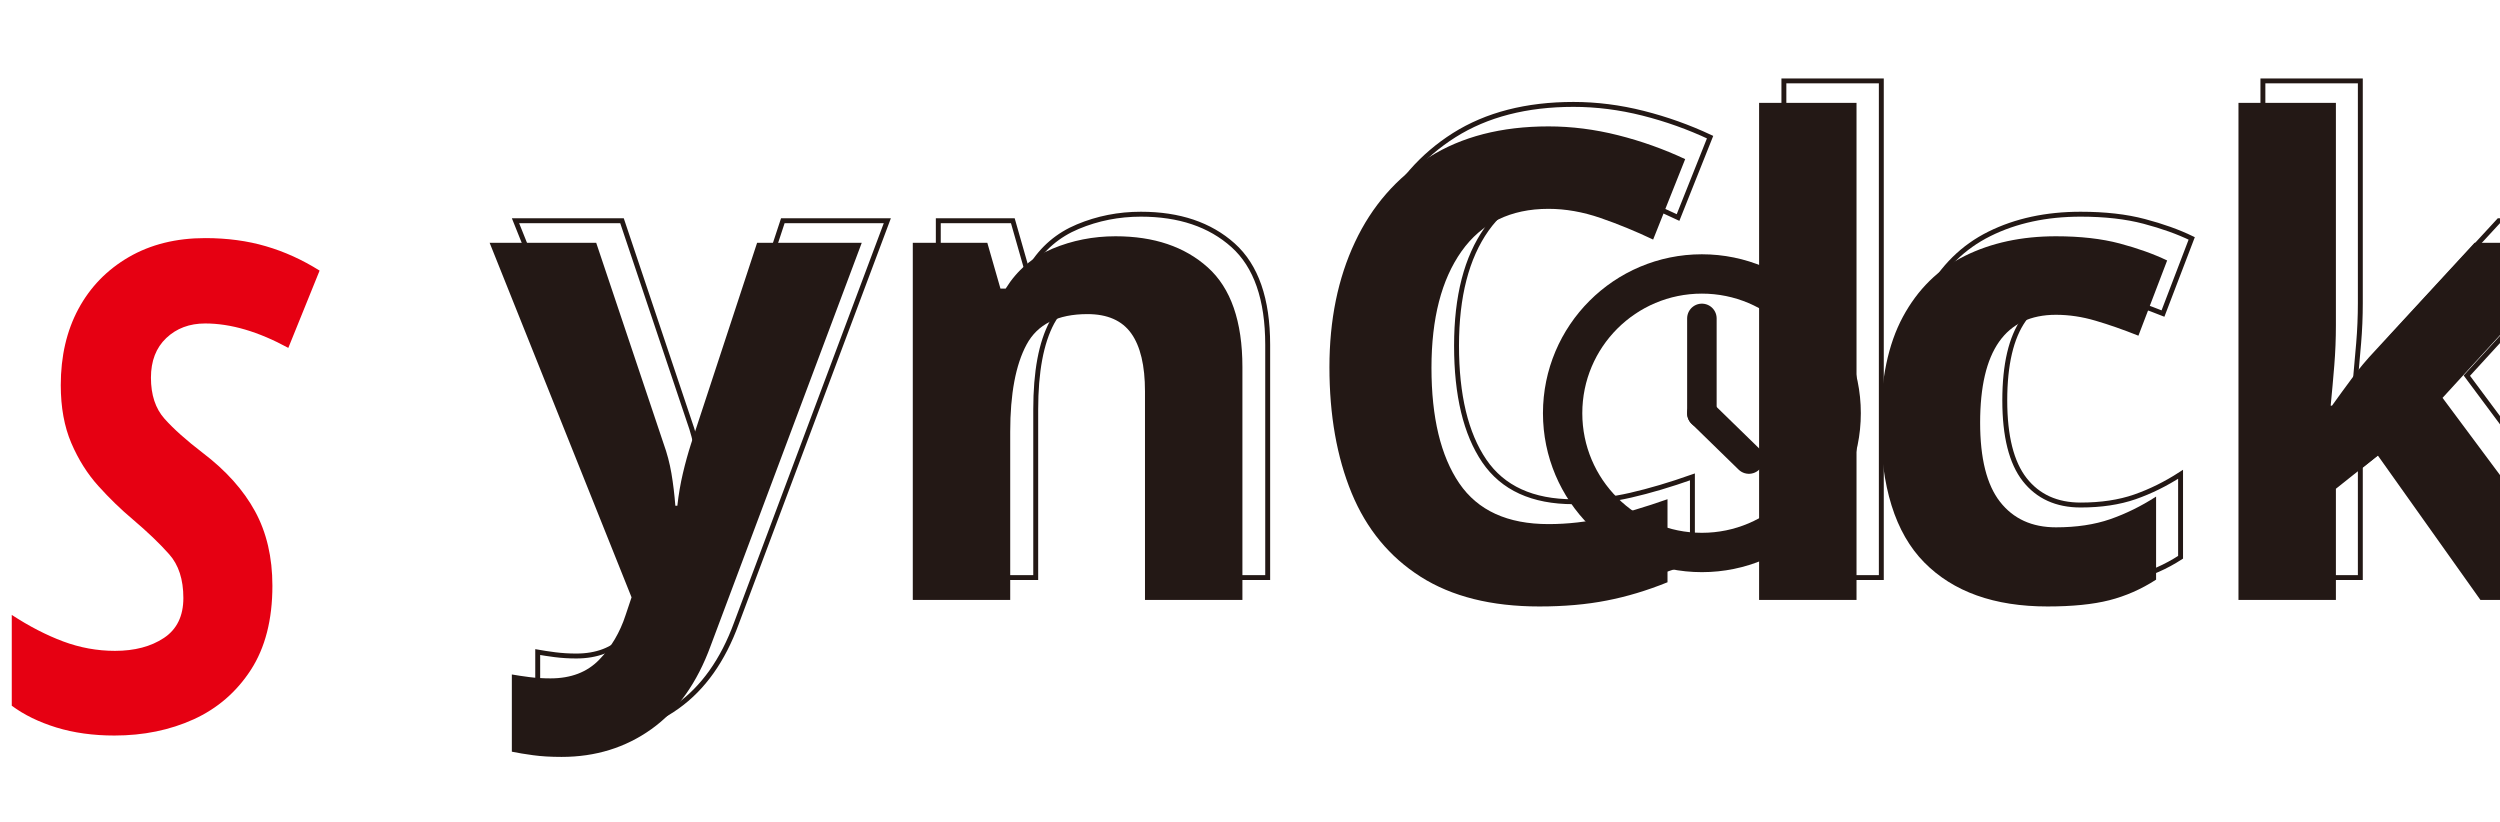
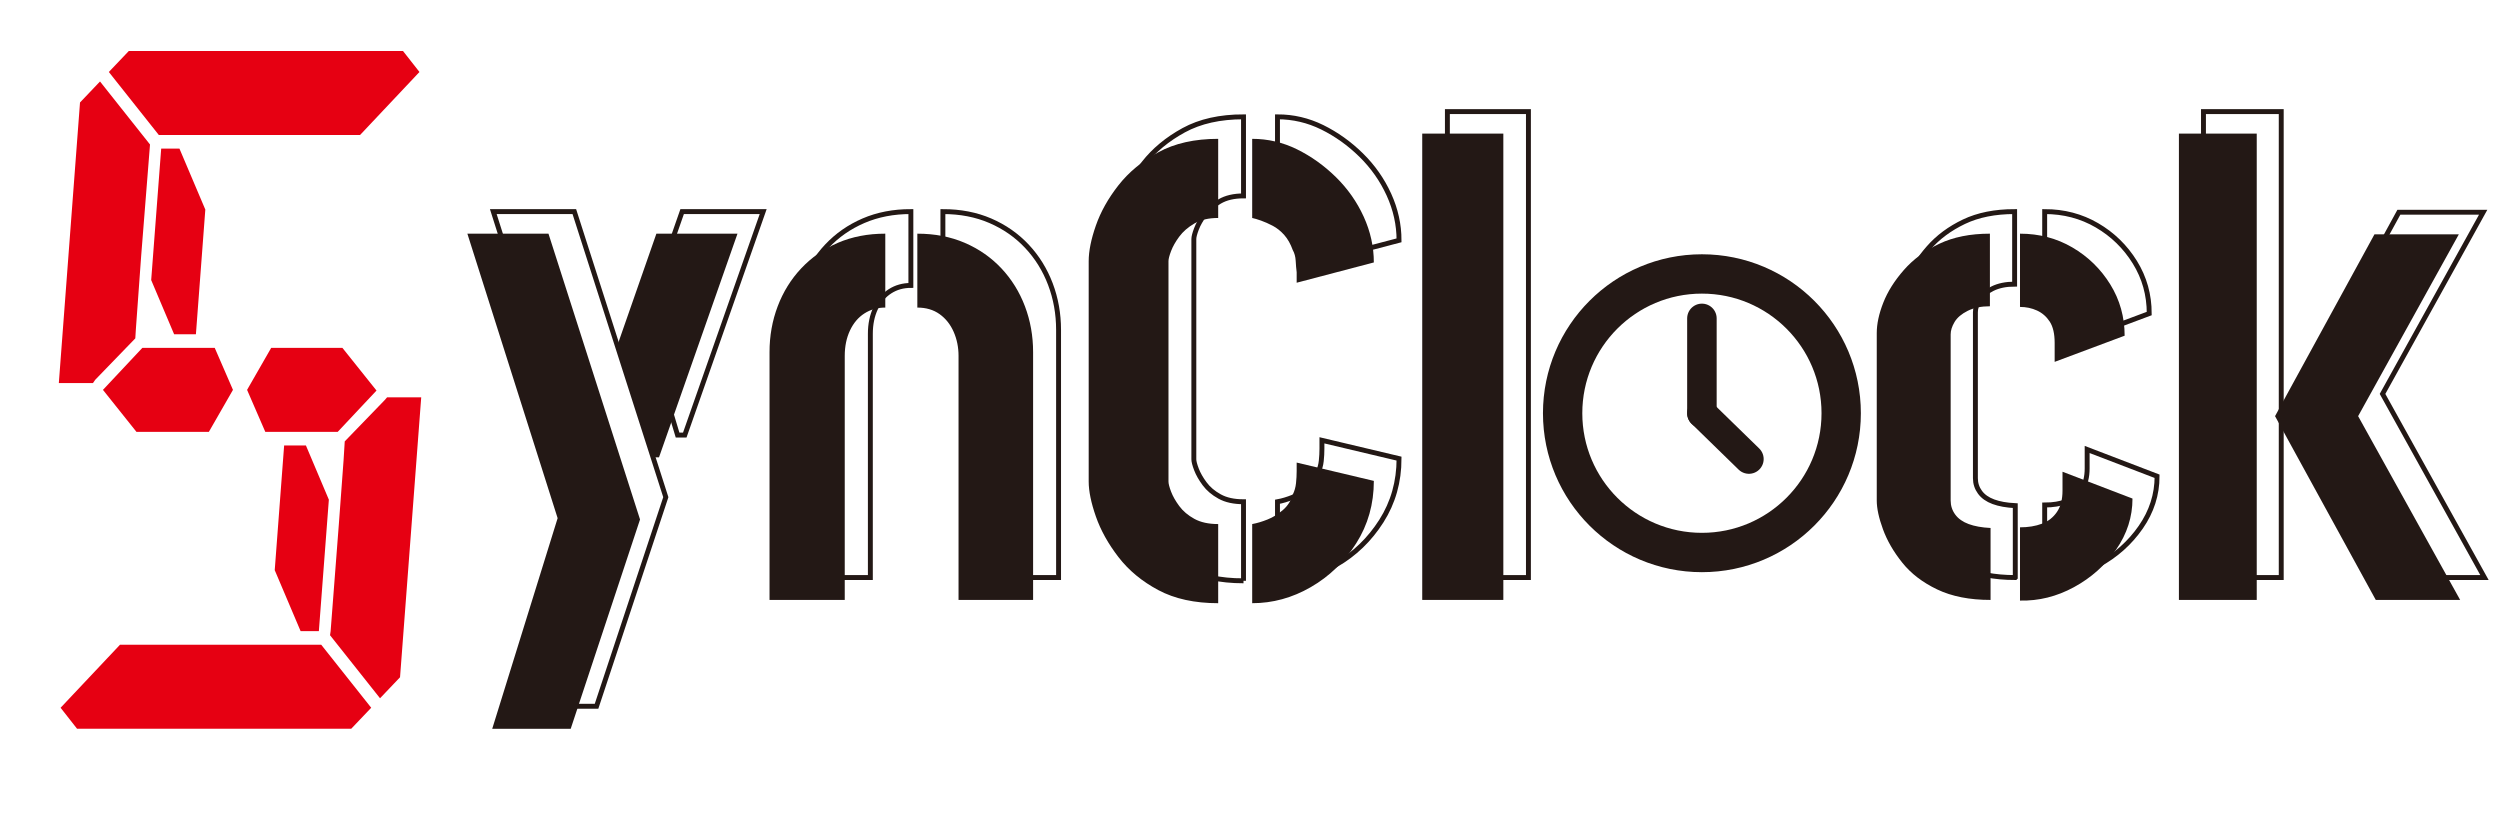
- <svg xmlns="http://www.w3.org/2000/svg" id="_レイヤー_1" data-name="レイヤー_1" viewBox="0 0 508.39 167.09">
-   <defs>
-     <style>
-       .cls-1, .cls-2 {
-         font-family: KozGoPr6N-Regular-90ms-RKSJ-H, 'Kozuka Gothic Pr6N';
-       }
- 
-       .cls-1, .cls-3 {
-         letter-spacing: 0em;
-       }
- 
-       .cls-4 {
-         letter-spacing: 0em;
-       }
- 
-       .cls-4, .cls-5, .cls-6, .cls-7, .cls-3 {
-         font-weight: 700;
-       }
- 
-       .cls-4, .cls-5, .cls-6, .cls-3 {
-         font-family: StickNoBills-Bold, 'Stick No Bills';
-         font-variation-settings: 'wght' 700;
-       }
- 
-       .cls-2 {
-         letter-spacing: 0em;
-       }
- 
-       .cls-8 {
-         stroke-linecap: round;
-         stroke-width: 6px;
-       }
- 
-       .cls-8, .cls-9, .cls-10 {
-         fill: none;
-         stroke: #231815;
-         stroke-miterlimit: 10;
-       }
- 
-       .cls-5 {
-         letter-spacing: 0em;
-       }
- 
-       .cls-6 {
-         letter-spacing: 0em;
-       }
- 
-       .cls-7 {
-         fill: #e60012;
-         font-family: DSEG14Classic-BoldItalic, 'DSEG14 Classic';
-         font-size: 137.83px;
-         font-style: italic;
-       }
- 
-       .cls-9 {
-         font-size: 132.89px;
-       }
- 
-       .cls-11 {
-         fill: #231815;
-         font-size: 133px;
-       }
- 
-       .cls-10 {
-         stroke-width: 8px;
-       }
-     </style>
-   </defs>
-   <text class="cls-11" transform="translate(30.41 122)">
-     <tspan class="cls-4" x="0" y="0" xml:space="preserve">  ynCl</tspan>
-     <tspan class="cls-1" x="281.95" y="0" xml:space="preserve">  </tspan>
-     <tspan class="cls-3" x="346.06" y="0">ck</tspan>
-   </text>
-   <text class="cls-9" transform="translate(35.73 117.45)">
-     <tspan class="cls-6" x="0" y="0" xml:space="preserve">  ynCl</tspan>
-     <tspan class="cls-2" x="281.73" y="0" xml:space="preserve">  </tspan>
-     <tspan class="cls-5" x="345.78" y="0">ck</tspan>
-   </text>
-   <circle class="cls-10" cx="346.09" cy="84.03" r="28.32" />
-   <path class="cls-8" d="M346.09,64.75v19.29" />
-   <path class="cls-8" d="M346.09,84.03c2.39,2.33,9.56,9.32,9.56,9.32" />
-   <text class="cls-7" transform="translate(0 148.2) scale(.87 1)">
-     <tspan x="0" y="0">S</tspan>
-   </text>
+ <svg xmlns="http://www.w3.org/2000/svg" id="_レイヤー_1" data-name="レイヤー_1" viewBox="0 0 508.39 167.086">
+   <g>
+     <path d="M100.097,148.2l13.3-42.826-18.354-57.855h16.492l18.62,58.121-14.098,42.561h-15.96ZM132.549,93.004l-6.916-23.009,7.847-22.477h16.492l-15.96,45.486h-1.463Z" style="fill: #231815;" />
+     <path d="M156.489,71.591c0-3.279.553-6.384,1.662-9.31,1.108-2.926,2.704-5.497,4.788-7.714,2.083-2.215,4.566-3.944,7.448-5.187,2.88-1.24,6.095-1.862,9.643-1.862v15.029c-1.596,0-3.016.399-4.256,1.197-1.243.798-2.217,1.951-2.926,3.458-.711,1.509-1.064,3.238-1.064,5.187v49.609h-15.295v-50.407ZM194.926,72.39c0-1.773-.333-3.413-.998-4.921-.665-1.507-1.619-2.704-2.86-3.591-1.243-.885-2.749-1.33-4.522-1.33v-15.029c3.545,0,6.76.622,9.643,1.862,2.88,1.243,5.364,2.972,7.448,5.187,2.082,2.217,3.678,4.788,4.788,7.714,1.107,2.926,1.662,6.03,1.662,9.31v50.407h-15.162v-49.609Z" style="fill: #231815;" />
+     <path d="M247.725,122.664c-4.788,0-8.844-.886-12.168-2.66-3.325-1.772-6.031-4.011-8.113-6.717-2.084-2.703-3.614-5.453-4.589-8.246-.977-2.793-1.463-5.164-1.463-7.115v-44.821c0-2.039.486-4.456,1.463-7.249.975-2.793,2.505-5.52,4.589-8.179,2.082-2.66,4.788-4.898,8.113-6.717,3.325-1.816,7.38-2.727,12.168-2.727v16.093c-1.951,0-3.57.378-4.854,1.13-1.286.754-2.307,1.642-3.059,2.66-.755,1.02-1.31,1.995-1.663,2.926-.354.931-.531,1.619-.531,2.062v44.821c0,.444.177,1.131.531,2.062.354.931.908,1.907,1.663,2.926.752,1.021,1.772,1.885,3.059,2.594,1.284.711,2.903,1.063,4.854,1.063v16.094ZM263.685,57.494v-2.128c-.089-.709-.155-1.484-.199-2.328-.046-.842-.245-1.573-.599-2.194-.444-1.241-1.021-2.261-1.729-3.059-.711-.798-1.486-1.417-2.328-1.862-.844-.442-1.642-.798-2.394-1.064-.755-.266-1.353-.442-1.796-.532v-16.093c3.192,0,6.229.711,9.11,2.128,2.881,1.419,5.52,3.304,7.914,5.653,2.394,2.35,4.276,5.033,5.652,8.046,1.374,3.015,2.062,6.118,2.062,9.31l-15.694,4.123ZM254.641,122.664v-16.094c.975-.176,2.016-.485,3.126-.931,1.107-.442,2.148-1.085,3.125-1.929.975-.841,1.64-1.883,1.995-3.125.354-.709.576-1.484.665-2.328.088-.841.133-1.662.133-2.46v-1.729l15.694,3.724c0,4.7-1.197,8.934-3.591,12.701-2.395,3.771-5.476,6.739-9.244,8.911-3.77,2.174-7.736,3.259-11.903,3.259Z" style="fill: #231815;" />
+     <path d="M289.22,121.999V27.169h16.492v94.829h-16.492Z" style="fill: #231815;" />
+     <path d="M404.792,121.999c-4.256,0-7.87-.709-10.84-2.128-2.972-1.417-5.343-3.235-7.115-5.453-1.774-2.215-3.082-4.477-3.924-6.783-.844-2.305-1.264-4.256-1.264-5.852v-34.048c0-1.862.443-3.923,1.33-6.185.886-2.261,2.282-4.476,4.189-6.65,1.906-2.171,4.3-3.944,7.183-5.32,2.88-1.374,6.317-2.062,10.308-2.062v14.763c-1.775,0-3.281.312-4.522.931-1.242.622-2.128,1.376-2.66,2.261-.531.887-.798,1.729-.798,2.527v33.782c0,1.063.31,2.018.932,2.859.619.844,1.529,1.485,2.726,1.928,1.197.445,2.682.711,4.456.799v14.63ZM417.827,73.586v-3.857c0-1.862-.333-3.302-.998-4.322-.665-1.019-1.529-1.773-2.593-2.261-1.064-.486-2.218-.731-3.458-.731v-14.896c3.9,0,7.447.931,10.64,2.793s5.763,4.368,7.714,7.515c1.949,3.148,2.926,6.629,2.926,10.44l-14.23,5.32ZM410.778,122.131v-14.896c1.683,0,3.169-.243,4.455-.731,1.284-.486,2.305-1.284,3.059-2.394.753-1.107,1.131-2.548,1.131-4.322v-3.857l14.231,5.453c0,3.724-1.11,7.182-3.325,10.374-2.218,3.192-5.077,5.742-8.579,7.647-3.503,1.908-7.161,2.814-10.972,2.727Z" style="fill: #231815;" />
+     <path d="M443.095,121.999V27.169h15.827v94.829h-15.827ZM483.128,121.999l-20.482-37.373,20.216-36.974h17.157l-20.481,36.974,20.748,37.373h-17.157Z" style="fill: #231815;" />
+   </g>
+   <g>
+     <path d="M105.362,143.628l13.29-42.792-18.339-57.81h16.479l18.605,58.075-14.087,42.526h-15.948ZM137.789,88.477l-6.911-22.991,7.841-22.459h16.479l-15.947,45.45h-1.462Z" style="fill: none; stroke: #231815; stroke-miterlimit: 10;" />
+     <path d="M161.709,67.081c0-3.277.553-6.379,1.662-9.303,1.106-2.924,2.701-5.492,4.784-7.708,2.081-2.213,4.562-3.941,7.442-5.183,2.878-1.24,6.09-1.861,9.635-1.861v15.017c-1.595,0-3.013.399-4.252,1.196-1.242.797-2.216,1.95-2.924,3.455-.71,1.508-1.063,3.235-1.063,5.183v49.569h-15.283v-50.367ZM200.116,67.878c0-1.771-.332-3.41-.997-4.917-.665-1.505-1.618-2.702-2.857-3.588-1.242-.884-2.747-1.329-4.518-1.329v-15.017c3.542,0,6.754.621,9.635,1.861,2.878,1.242,5.359,2.969,7.442,5.183,2.081,2.216,3.675,4.784,4.784,7.708,1.107,2.924,1.661,6.026,1.661,9.303v50.367h-15.15v-49.569Z" style="fill: none; stroke: #231815; stroke-miterlimit: 10;" />
+     <path d="M252.875,118.112c-4.784,0-8.838-.884-12.16-2.657-3.322-1.771-6.025-4.008-8.106-6.712-2.083-2.701-3.611-5.448-4.585-8.239-.976-2.79-1.462-5.159-1.462-7.109v-44.786c0-2.037.486-4.452,1.462-7.243.974-2.791,2.502-5.515,4.585-8.173,2.081-2.658,4.784-4.895,8.106-6.711,3.322-1.814,7.376-2.724,12.16-2.724v16.08c-1.95,0-3.567.378-4.851,1.13-1.285.753-2.305,1.64-3.057,2.658-.754,1.02-1.309,1.994-1.661,2.924-.355.93-.531,1.618-.531,2.06v44.786c0,.444.176,1.13.531,2.06.353.93.907,1.906,1.661,2.923.752,1.02,1.771,1.884,3.057,2.592,1.283.71,2.9,1.062,4.851,1.062v16.08ZM268.822,52.994v-2.126c-.089-.708-.155-1.482-.199-2.326-.046-.841-.245-1.572-.598-2.192-.444-1.24-1.02-2.259-1.729-3.057-.71-.797-1.484-1.417-2.325-1.861-.843-.442-1.641-.797-2.393-1.063-.753-.266-1.352-.442-1.794-.532v-16.08c3.189,0,6.224.71,9.104,2.126,2.878,1.418,5.516,3.301,7.907,5.648,2.393,2.349,4.273,5.029,5.648,8.04,1.372,3.013,2.06,6.113,2.06,9.303l-15.682,4.12ZM259.785,118.112v-16.08c.975-.176,2.015-.485,3.123-.93,1.107-.442,2.147-1.084,3.123-1.927.975-.842,1.639-1.881,1.994-3.123.353-.708.575-1.483.664-2.326.087-.841.133-1.661.133-2.458v-1.728l15.682,3.721c0,4.697-1.196,8.927-3.588,12.691-2.393,3.767-5.472,6.733-9.236,8.903-3.767,2.172-7.73,3.256-11.895,3.256Z" style="fill: none; stroke: #231815; stroke-miterlimit: 10;" />
+     <path d="M294.336,117.448V22.694h16.479v94.753h-16.479Z" style="fill: none; stroke: #231815; stroke-miterlimit: 10;" />
+     <path d="M409.817,117.448c-4.253,0-7.863-.708-10.831-2.126-2.97-1.417-5.339-3.233-7.109-5.449-1.773-2.213-3.08-4.473-3.921-6.777-.843-2.303-1.263-4.253-1.263-5.847v-34.021c0-1.86.442-3.92,1.329-6.18.885-2.259,2.28-4.473,4.187-6.645,1.904-2.17,4.296-3.941,7.176-5.316,2.878-1.373,6.312-2.06,10.3-2.06v14.751c-1.773,0-3.279.312-4.519.93-1.242.621-2.126,1.375-2.658,2.259-.531.887-.797,1.728-.797,2.525v33.755c0,1.063.31,2.016.93,2.857.619.844,1.528,1.485,2.725,1.927,1.196.444,2.679.711,4.452.798v14.618ZM422.84,69.075v-3.854c0-1.861-.332-3.3-.996-4.319-.665-1.018-1.528-1.771-2.592-2.259-1.063-.486-2.216-.731-3.455-.731v-14.884c3.897,0,7.442.931,10.632,2.791s5.758,4.365,7.707,7.508c1.948,3.146,2.924,6.624,2.924,10.433l-14.22,5.316ZM415.797,117.581v-14.884c1.682,0,3.166-.243,4.452-.731,1.283-.485,2.303-1.283,3.057-2.392.751-1.106,1.129-2.545,1.129-4.319v-3.854l14.22,5.449c0,3.721-1.108,7.176-3.322,10.366-2.216,3.189-5.072,5.737-8.571,7.641-3.501,1.906-7.156,2.812-10.964,2.725Z" style="fill: none; stroke: #231815; stroke-miterlimit: 10;" />
+     <path d="M448.089,117.448V22.694h15.814v94.753h-15.814ZM488.09,117.448l-20.466-37.343,20.2-36.945h17.144l-20.466,36.945,20.731,37.343h-17.144Z" style="fill: none; stroke: #231815; stroke-miterlimit: 10;" />
+   </g>
+   <circle cx="346.094" cy="84.032" r="28.323" style="fill: none; stroke: #231815; stroke-miterlimit: 10; stroke-width: 8px;" />
+   <path d="M346.094,64.747v19.286" style="fill: none; stroke: #231815; stroke-linecap: round; stroke-miterlimit: 10; stroke-width: 6px;" />
+   <path d="M346.094,84.032c2.39,2.329,9.558,9.317,9.558,9.317" style="fill: none; stroke: #231815; stroke-linecap: round; stroke-miterlimit: 10; stroke-width: 6px;" />
+   <path d="M19.38,77.215l-.479.689h-6.938l4.307-57.062,4.067-4.273,10.169,12.818-1.794,22.604-1.077,14.886-.12,1.93-8.135,8.408ZM75.488,143.926l-4.067,4.272H15.672l-3.35-4.272,12.083-12.818h40.915l10.168,12.818ZM43.666,70.737l3.708,8.546-4.905,8.545h-14.715l-6.819-8.545,8.016-8.546h14.715ZM22.132,14.639l4.067-4.273h55.749l3.35,4.273-12.083,12.818h-40.915l-10.168-12.818ZM30.746,56.954l2.034-26.739h3.709l5.264,12.405-1.914,25.361h-4.427l-4.666-11.027ZM69.626,70.737l6.938,8.684-7.896,8.408h-14.715l-3.708-8.545,4.905-8.546h14.476ZM66.875,101.612l-2.034,26.739h-3.709l-5.264-12.405,1.914-25.361h4.426l4.666,11.027ZM78.24,81.35l.479-.551h6.938l-4.307,56.924-4.068,4.273-10.168-12.818.12-.827,1.675-21.777.957-12.957.239-3.859,8.135-8.408Z" style="fill: #e60012;" />
</svg>
